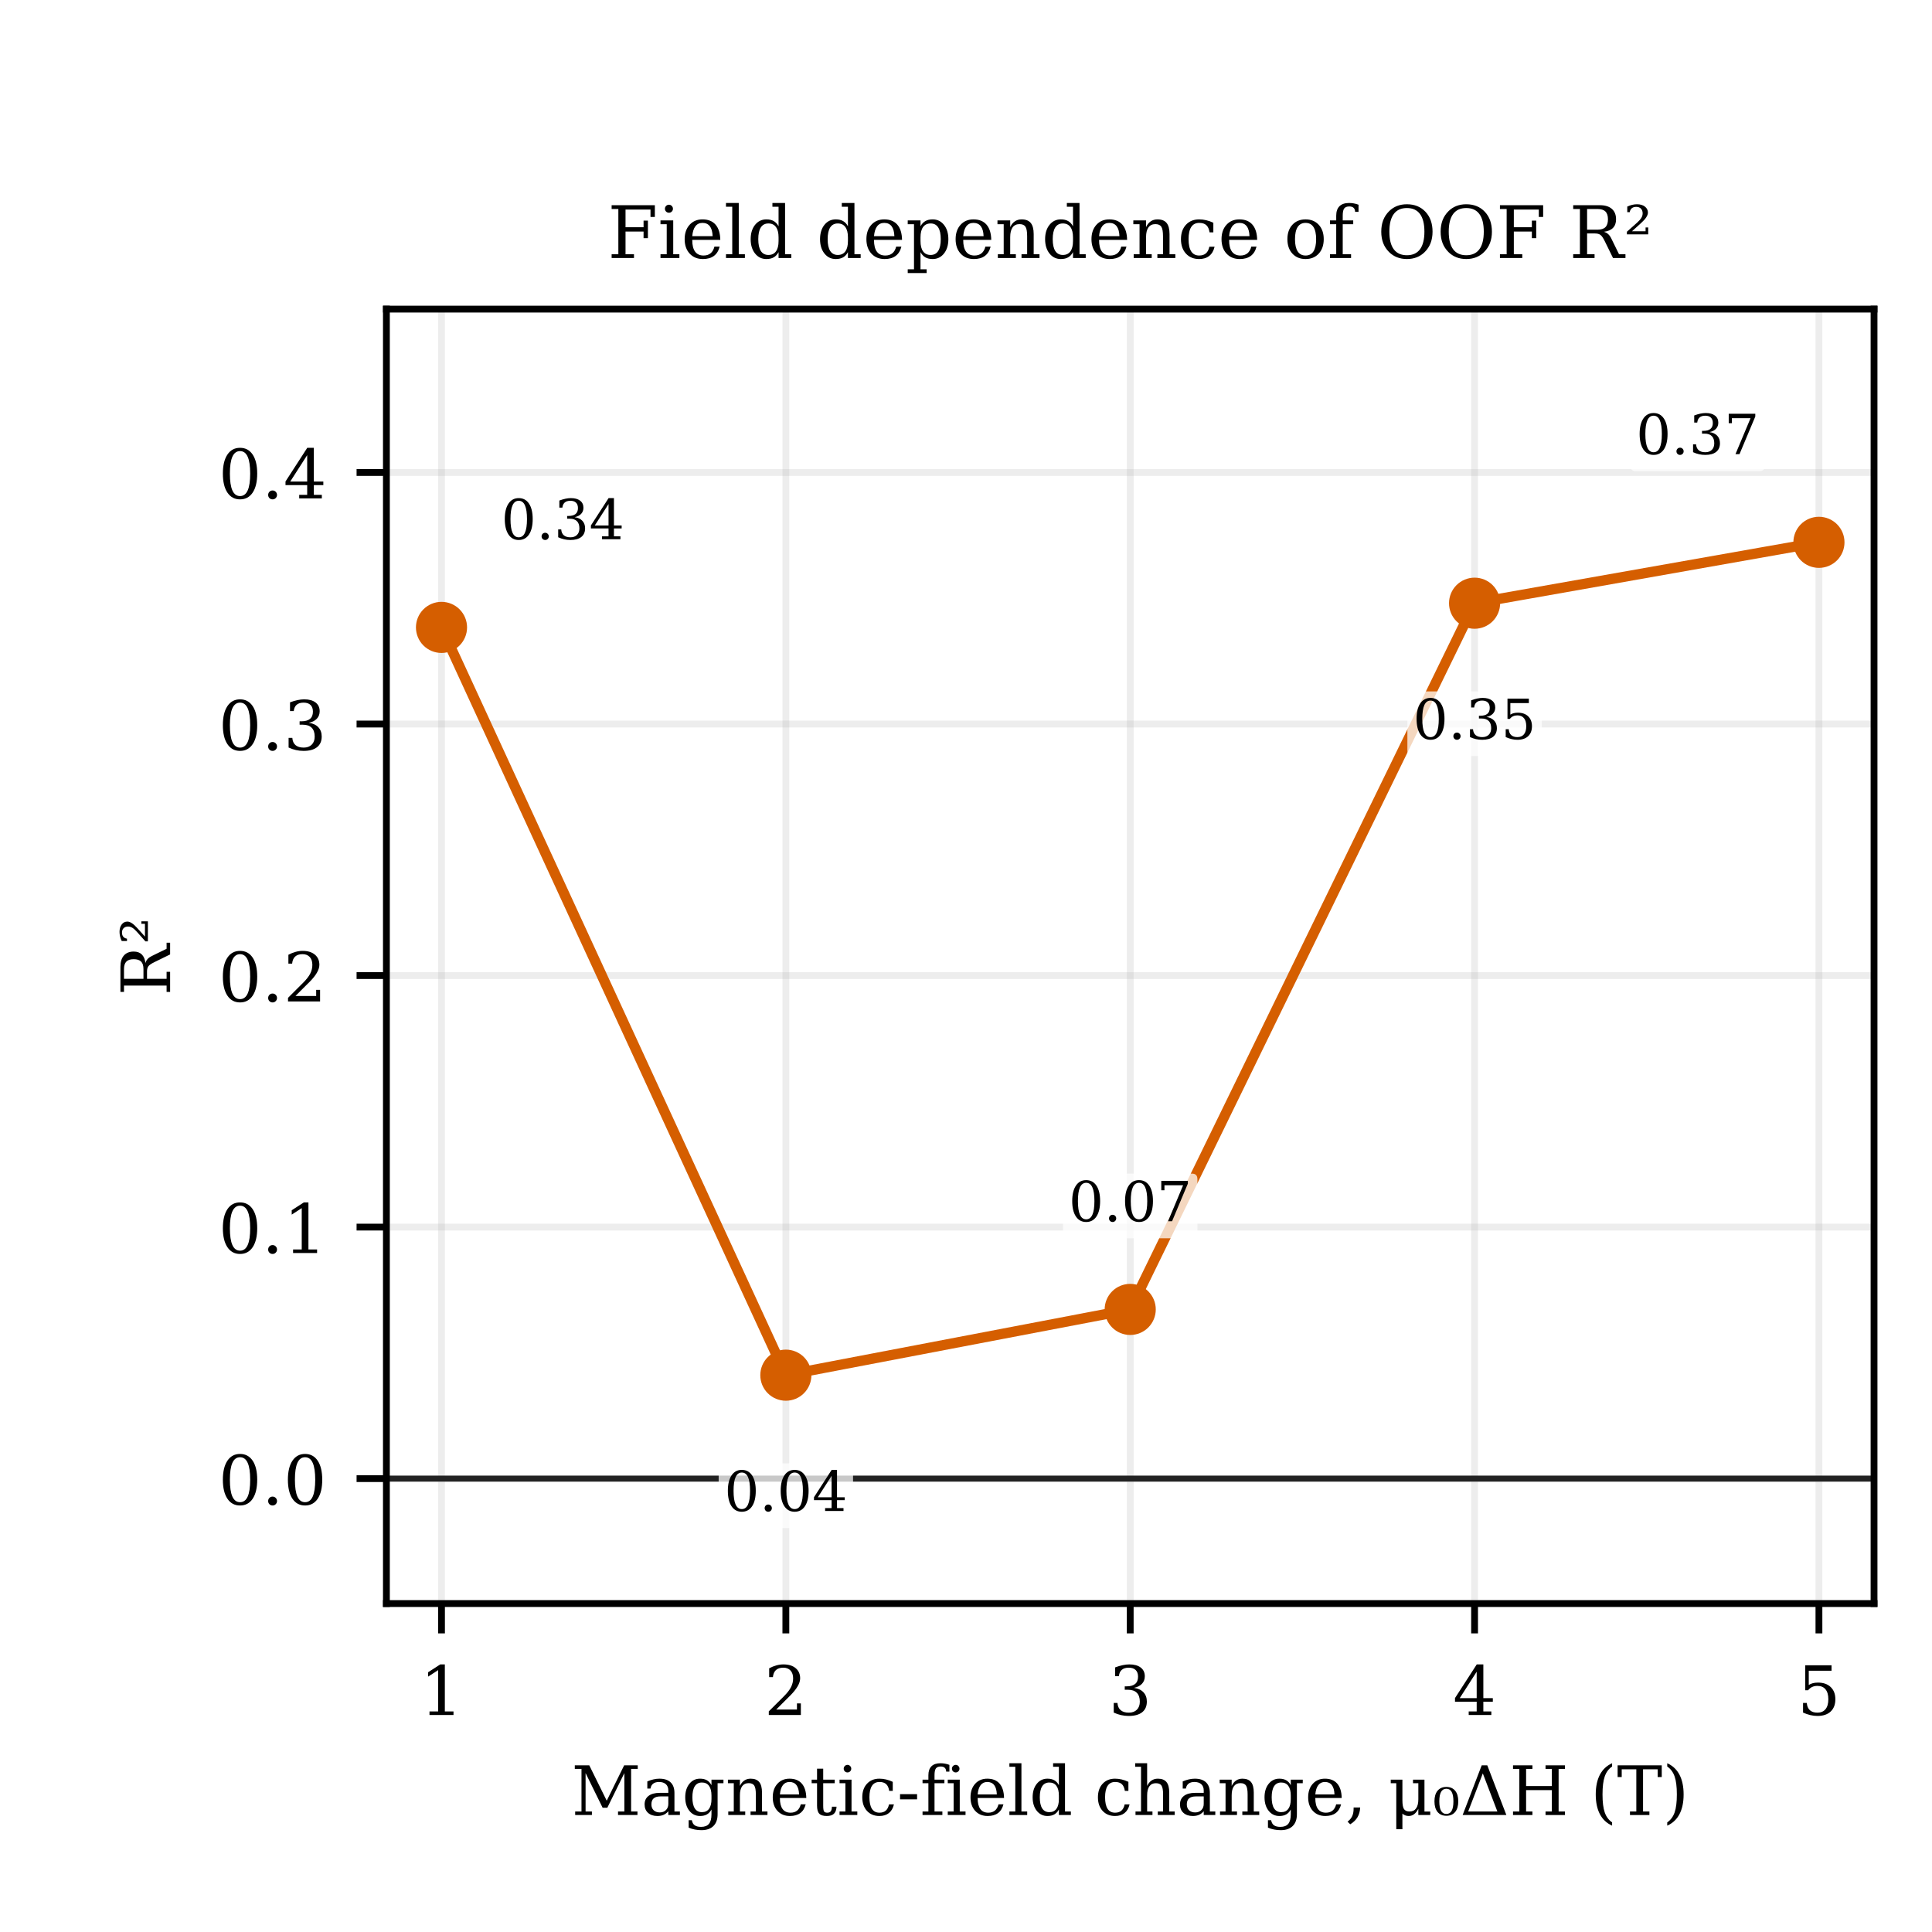
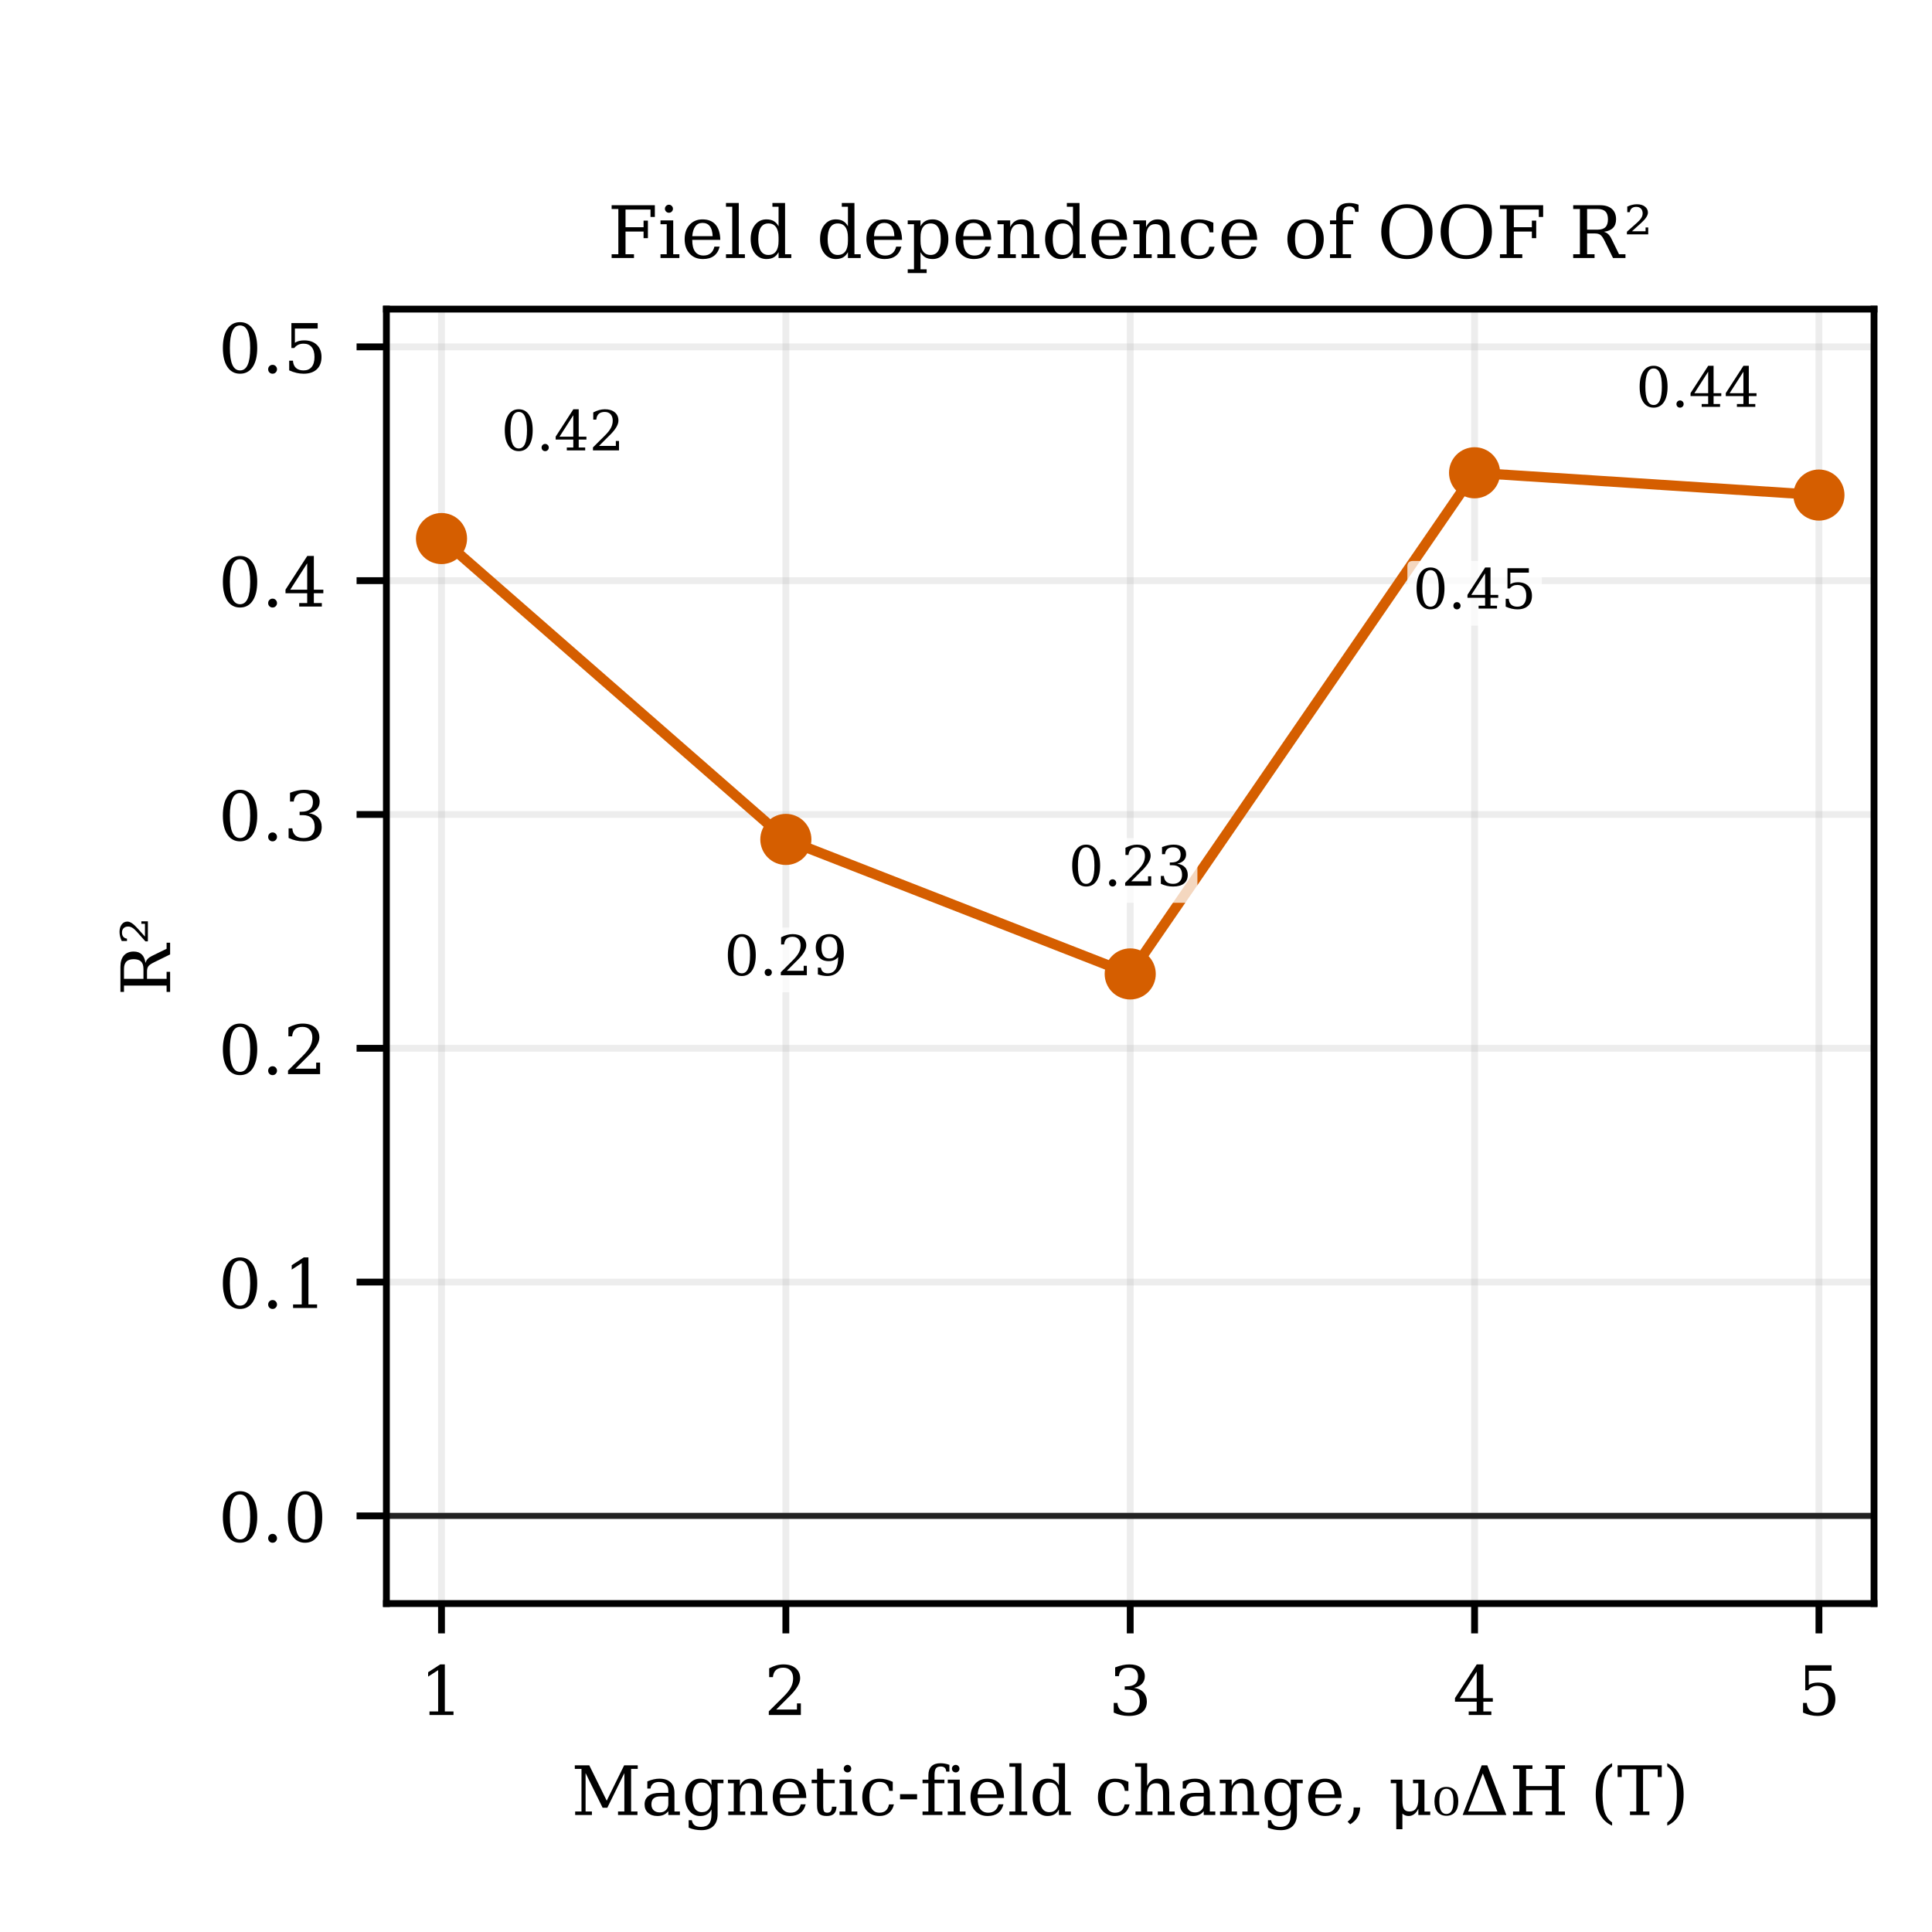
<svg xmlns="http://www.w3.org/2000/svg" xmlns:xlink="http://www.w3.org/1999/xlink" width="226.772pt" height="226.772pt" viewBox="0 0 226.772 226.772" version="1.1">
  <defs>
    <style type="text/css">*{stroke-linejoin: round; stroke-linecap: butt}</style>
  </defs>
  <g id="figure_1">
    <g id="patch_1">
      <path d="M 0 226.772  L 226.772 226.772  L 226.772 0  L 0 0  z " style="fill: #ffffff" />
    </g>
    <g id="axes_1">
      <g id="patch_2">
        <path d="M 45.354 188.22  L 219.969 188.22  L 219.969 36.283  L 45.354 36.283  z " style="fill: #ffffff" />
      </g>
      <g id="matplotlib.axis_1">
        <g id="xtick_1">
          <g id="line2d_1">
-             <path d="M 51.822 188.22  L 51.822 36.283  " clip-path="url(#p100833648e)" style="fill: none; stroke: #b0b0b0; stroke-opacity: 0.22; stroke-width: 0.8; stroke-linecap: square" />
+             <path d="M 51.822 188.22  L 51.822 36.283  " clip-path="url(#pf05c2eb277)" style="fill: none; stroke: #b0b0b0; stroke-opacity: 0.22; stroke-width: 0.8; stroke-linecap: square" />
          </g>
          <g id="line2d_2">
            <defs>
-               <path id="mc853aee08e" d="M 0 0  L 0 3.5  " style="stroke: #000000; stroke-width: 0.8" />
+               <path id="m3aea93066d" d="M 0 0  L 0 3.5  " style="stroke: #000000; stroke-width: 0.8" />
            </defs>
            <g>
-               <use xlink:href="#mc853aee08e" x="51.822" y="188.22" style="stroke: #000000; stroke-width: 0.8" />
+               <use xlink:href="#m3aea93066d" x="51.822" y="188.22" style="stroke: #000000; stroke-width: 0.8" />
            </g>
          </g>
          <g id="text_1">
            <g transform="translate(49.27652 201.2992) scale(0.08 -0.08)">
              <defs>
                <path id="DejaVuSerif-31" d="M 909 0  L 909 331  L 1722 331  L 1722 4213  L 781 3603  L 781 4013  L 1919 4750  L 2350 4750  L 2350 331  L 3163 331  L 3163 0  L 909 0  z " transform="scale(0.015625)" />
              </defs>
              <use xlink:href="#DejaVuSerif-31" />
            </g>
          </g>
        </g>
        <g id="xtick_2">
          <g id="line2d_3">
-             <path d="M 92.241 188.22  L 92.241 36.283  " clip-path="url(#p100833648e)" style="fill: none; stroke: #b0b0b0; stroke-opacity: 0.22; stroke-width: 0.8; stroke-linecap: square" />
+             <path d="M 92.241 188.22  L 92.241 36.283  " clip-path="url(#pf05c2eb277)" style="fill: none; stroke: #b0b0b0; stroke-opacity: 0.22; stroke-width: 0.8; stroke-linecap: square" />
          </g>
          <g id="line2d_4">
            <g>
-               <use xlink:href="#mc853aee08e" x="92.241" y="188.22" style="stroke: #000000; stroke-width: 0.8" />
+               <use xlink:href="#m3aea93066d" x="92.241" y="188.22" style="stroke: #000000; stroke-width: 0.8" />
            </g>
          </g>
          <g id="text_2">
            <g transform="translate(89.69647 201.2992) scale(0.08 -0.08)">
              <defs>
                <path id="DejaVuSerif-32" d="M 819 3553  L 469 3553  L 469 4384  Q 803 4563 1142 4656  Q 1481 4750 1806 4750  Q 2534 4750 2956 4397  Q 3378 4044 3378 3438  Q 3378 2753 2422 1800  Q 2347 1728 2309 1691  L 1131 513  L 3078 513  L 3078 1088  L 3444 1088  L 3444 0  L 434 0  L 434 341  L 1850 1753  Q 2319 2222 2519 2614  Q 2719 3006 2719 3438  Q 2719 3909 2473 4175  Q 2228 4441 1797 4441  Q 1350 4441 1106 4219  Q 863 3997 819 3553  z " transform="scale(0.015625)" />
              </defs>
              <use xlink:href="#DejaVuSerif-32" />
            </g>
          </g>
        </g>
        <g id="xtick_3">
          <g id="line2d_5">
-             <path d="M 132.661 188.22  L 132.661 36.283  " clip-path="url(#p100833648e)" style="fill: none; stroke: #b0b0b0; stroke-opacity: 0.22; stroke-width: 0.8; stroke-linecap: square" />
+             <path d="M 132.661 188.22  L 132.661 36.283  " clip-path="url(#pf05c2eb277)" style="fill: none; stroke: #b0b0b0; stroke-opacity: 0.22; stroke-width: 0.8; stroke-linecap: square" />
          </g>
          <g id="line2d_6">
            <g>
-               <use xlink:href="#mc853aee08e" x="132.661" y="188.22" style="stroke: #000000; stroke-width: 0.8" />
+               <use xlink:href="#m3aea93066d" x="132.661" y="188.22" style="stroke: #000000; stroke-width: 0.8" />
            </g>
          </g>
          <g id="text_3">
            <g transform="translate(130.1164 201.2992) scale(0.08 -0.08)">
              <defs>
                <path id="DejaVuSerif-33" d="M 622 4469  Q 988 4606 1323 4678  Q 1659 4750 1953 4750  Q 2638 4750 3022 4454  Q 3406 4159 3406 3634  Q 3406 3213 3140 2930  Q 2875 2647 2388 2547  Q 2963 2466 3280 2130  Q 3597 1794 3597 1259  Q 3597 606 3158 257  Q 2719 -91 1894 -91  Q 1528 -91 1179 -12  Q 831 66 488 225  L 488 1131  L 838 1131  Q 869 681 1141 450  Q 1413 219 1906 219  Q 2384 219 2661 495  Q 2938 772 2938 1253  Q 2938 1803 2653 2086  Q 2369 2369 1819 2369  L 1522 2369  L 1522 2688  L 1678 2688  Q 2225 2688 2498 2914  Q 2772 3141 2772 3597  Q 2772 4006 2547 4223  Q 2322 4441 1900 4441  Q 1478 4441 1245 4241  Q 1013 4041 972 3647  L 622 3647  L 622 4469  z " transform="scale(0.015625)" />
              </defs>
              <use xlink:href="#DejaVuSerif-33" />
            </g>
          </g>
        </g>
        <g id="xtick_4">
          <g id="line2d_7">
-             <path d="M 173.081 188.22  L 173.081 36.283  " clip-path="url(#p100833648e)" style="fill: none; stroke: #b0b0b0; stroke-opacity: 0.22; stroke-width: 0.8; stroke-linecap: square" />
+             <path d="M 173.081 188.22  L 173.081 36.283  " clip-path="url(#pf05c2eb277)" style="fill: none; stroke: #b0b0b0; stroke-opacity: 0.22; stroke-width: 0.8; stroke-linecap: square" />
          </g>
          <g id="line2d_8">
            <g>
-               <use xlink:href="#mc853aee08e" x="173.081" y="188.22" style="stroke: #000000; stroke-width: 0.8" />
+               <use xlink:href="#m3aea93066d" x="173.081" y="188.22" style="stroke: #000000; stroke-width: 0.8" />
            </g>
          </g>
          <g id="text_4">
            <g transform="translate(170.5364 201.2992) scale(0.08 -0.08)">
              <defs>
                <path id="DejaVuSerif-34" d="M 2234 1581  L 2234 4063  L 641 1581  L 2234 1581  z M 3609 0  L 1484 0  L 1484 331  L 2234 331  L 2234 1247  L 197 1247  L 197 1588  L 2241 4750  L 2859 4750  L 2859 1581  L 3750 1581  L 3750 1247  L 2859 1247  L 2859 331  L 3609 331  L 3609 0  z " transform="scale(0.015625)" />
              </defs>
              <use xlink:href="#DejaVuSerif-34" />
            </g>
          </g>
        </g>
        <g id="xtick_5">
          <g id="line2d_9">
-             <path d="M 213.501 188.22  L 213.501 36.283  " clip-path="url(#p100833648e)" style="fill: none; stroke: #b0b0b0; stroke-opacity: 0.22; stroke-width: 0.8; stroke-linecap: square" />
+             <path d="M 213.501 188.22  L 213.501 36.283  " clip-path="url(#pf05c2eb277)" style="fill: none; stroke: #b0b0b0; stroke-opacity: 0.22; stroke-width: 0.8; stroke-linecap: square" />
          </g>
          <g id="line2d_10">
            <g>
-               <use xlink:href="#mc853aee08e" x="213.501" y="188.22" style="stroke: #000000; stroke-width: 0.8" />
+               <use xlink:href="#m3aea93066d" x="213.501" y="188.22" style="stroke: #000000; stroke-width: 0.8" />
            </g>
          </g>
          <g id="text_5">
            <g transform="translate(210.9563 201.2992) scale(0.08 -0.08)">
              <defs>
                <path id="DejaVuSerif-35" d="M 3219 4666  L 3219 4153  L 1081 4153  L 1081 2816  Q 1244 2928 1461 2984  Q 1678 3041 1947 3041  Q 2703 3041 3140 2622  Q 3578 2203 3578 1478  Q 3578 738 3136 323  Q 2694 -91 1894 -91  Q 1572 -91 1234 -12  Q 897 66 544 225  L 544 1131  L 897 1131  Q 925 688 1179 453  Q 1434 219 1894 219  Q 2388 219 2653 544  Q 2919 869 2919 1478  Q 2919 2084 2655 2407  Q 2391 2731 1894 2731  Q 1613 2731 1398 2631  Q 1184 2531 1019 2322  L 750 2322  L 750 4666  L 3219 4666  z " transform="scale(0.015625)" />
              </defs>
              <use xlink:href="#DejaVuSerif-35" />
            </g>
          </g>
        </g>
        <g id="text_6">
          <g transform="translate(67.07017 213.0417) scale(0.08 -0.08)">
            <defs>
              <path id="DejaVuSerif-4d" d="M 353 0  L 353 331  L 947 331  L 947 4331  L 319 4331  L 319 4666  L 1678 4666  L 3316 1344  L 4953 4666  L 6228 4666  L 6228 4331  L 5606 4331  L 5606 331  L 6203 331  L 6203 0  L 4378 0  L 4378 331  L 4972 331  L 4972 3938  L 3372 684  L 2931 684  L 1331 3938  L 1331 331  L 1925 331  L 1925 0  L 353 0  z " transform="scale(0.015625)" />
              <path id="DejaVuSerif-61" d="M 2547 1044  L 2547 1747  L 1806 1747  Q 1378 1747 1168 1562  Q 959 1378 959 997  Q 959 650 1171 447  Q 1384 244 1747 244  Q 2106 244 2326 466  Q 2547 688 2547 1044  z M 3122 2075  L 3122 331  L 3634 331  L 3634 0  L 2547 0  L 2547 359  Q 2356 128 2106 18  Q 1856 -91 1522 -91  Q 969 -91 644 203  Q 319 497 319 997  Q 319 1513 691 1797  Q 1063 2081 1741 2081  L 2547 2081  L 2547 2309  Q 2547 2688 2317 2895  Q 2088 3103 1672 3103  Q 1328 3103 1125 2947  Q 922 2791 872 2484  L 575 2484  L 575 3156  Q 875 3284 1158 3348  Q 1441 3413 1709 3413  Q 2400 3413 2761 3070  Q 3122 2728 3122 2075  z " transform="scale(0.015625)" />
              <path id="DejaVuSerif-67" d="M 3359 2988  L 3359 72  Q 3359 -644 2965 -1033  Q 2572 -1422 1844 -1422  Q 1516 -1422 1216 -1362  Q 916 -1303 641 -1184  L 641 -488  L 941 -488  Q 997 -813 1206 -963  Q 1416 -1113 1806 -1113  Q 2313 -1113 2548 -827  Q 2784 -541 2784 72  L 2784 519  Q 2616 206 2355 57  Q 2094 -91 1709 -91  Q 1097 -91 708 395  Q 319 881 319 1663  Q 319 2444 706 2928  Q 1094 3413 1709 3413  Q 2094 3413 2355 3264  Q 2616 3116 2784 2803  L 2784 3322  L 3909 3322  L 3909 2988  L 3359 2988  z M 2784 1825  Q 2784 2422 2554 2737  Q 2325 3053 1888 3053  Q 1444 3053 1217 2703  Q 991 2353 991 1663  Q 991 975 1217 622  Q 1444 269 1888 269  Q 2325 269 2554 583  Q 2784 897 2784 1497  L 2784 1825  z " transform="scale(0.015625)" />
              <path id="DejaVuSerif-6e" d="M 263 0  L 263 331  L 781 331  L 781 2988  L 231 2988  L 231 3322  L 1356 3322  L 1356 2731  Q 1516 3069 1770 3241  Q 2025 3413 2363 3413  Q 2913 3413 3172 3097  Q 3431 2781 3431 2113  L 3431 331  L 3944 331  L 3944 0  L 2356 0  L 2356 331  L 2853 331  L 2853 1931  Q 2853 2541 2703 2767  Q 2553 2994 2175 2994  Q 1775 2994 1565 2701  Q 1356 2409 1356 1850  L 1356 331  L 1856 331  L 1856 0  L 263 0  z " transform="scale(0.015625)" />
              <path id="DejaVuSerif-65" d="M 3469 1600  L 991 1600  L 991 1575  Q 991 903 1244 561  Q 1497 219 1991 219  Q 2369 219 2611 417  Q 2853 616 2950 1006  L 3413 1006  Q 3275 459 2904 184  Q 2534 -91 1931 -91  Q 1203 -91 761 389  Q 319 869 319 1663  Q 319 2450 753 2931  Q 1188 3413 1894 3413  Q 2647 3413 3050 2948  Q 3453 2484 3469 1600  z M 2791 1931  Q 2772 2513 2545 2808  Q 2319 3103 1894 3103  Q 1497 3103 1269 2806  Q 1041 2509 991 1931  L 2791 1931  z " transform="scale(0.015625)" />
              <path id="DejaVuSerif-74" d="M 691 2988  L 184 2988  L 184 3322  L 691 3322  L 691 4353  L 1269 4353  L 1269 3322  L 2350 3322  L 2350 2988  L 1269 2988  L 1269 878  Q 1269 456 1350 337  Q 1431 219 1650 219  Q 1875 219 1978 351  Q 2081 484 2088 781  L 2522 781  Q 2497 328 2275 118  Q 2053 -91 1600 -91  Q 1103 -91 897 129  Q 691 350 691 878  L 691 2988  z " transform="scale(0.015625)" />
              <path id="DejaVuSerif-69" d="M 622 4353  Q 622 4497 726 4603  Q 831 4709 978 4709  Q 1122 4709 1226 4603  Q 1331 4497 1331 4353  Q 1331 4206 1228 4103  Q 1125 4000 978 4000  Q 831 4000 726 4103  Q 622 4206 622 4353  z M 1356 331  L 1900 331  L 1900 0  L 231 0  L 231 331  L 781 331  L 781 2988  L 231 2988  L 231 3322  L 1356 3322  L 1356 331  z " transform="scale(0.015625)" />
              <path id="DejaVuSerif-63" d="M 3291 997  Q 3169 466 2822 187  Q 2475 -91 1925 -91  Q 1200 -91 759 389  Q 319 869 319 1663  Q 319 2459 759 2936  Q 1200 3413 1925 3413  Q 2241 3413 2553 3339  Q 2866 3266 3181 3116  L 3181 2266  L 2847 2266  Q 2781 2703 2561 2903  Q 2341 3103 1931 3103  Q 1466 3103 1228 2742  Q 991 2381 991 1663  Q 991 944 1227 581  Q 1463 219 1931 219  Q 2303 219 2525 412  Q 2747 606 2828 997  L 3291 997  z " transform="scale(0.015625)" />
              <path id="DejaVuSerif-2d" d="M 281 1959  L 1881 1959  L 1881 1472  L 281 1472  L 281 1959  z " transform="scale(0.015625)" />
              <path id="DejaVuSerif-66" d="M 2753 4078  L 2450 4078  Q 2447 4313 2317 4434  Q 2188 4556 1941 4556  Q 1619 4556 1487 4379  Q 1356 4203 1356 3750  L 1356 3322  L 2284 3322  L 2284 2988  L 1356 2988  L 1356 331  L 2094 331  L 2094 0  L 231 0  L 231 331  L 781 331  L 781 2988  L 231 2988  L 231 3322  L 781 3322  L 781 3738  Q 781 4294 1070 4578  Q 1359 4863 1919 4863  Q 2128 4863 2337 4825  Q 2547 4788 2753 4709  L 2753 4078  z " transform="scale(0.015625)" />
              <path id="DejaVuSerif-6c" d="M 1313 331  L 1856 331  L 1856 0  L 184 0  L 184 331  L 738 331  L 738 4531  L 184 4531  L 184 4863  L 1313 4863  L 1313 331  z " transform="scale(0.015625)" />
              <path id="DejaVuSerif-64" d="M 3359 331  L 3909 331  L 3909 0  L 2784 0  L 2784 519  Q 2616 206 2355 57  Q 2094 -91 1709 -91  Q 1097 -91 708 395  Q 319 881 319 1663  Q 319 2444 706 2928  Q 1094 3413 1709 3413  Q 2094 3413 2355 3264  Q 2616 3116 2784 2803  L 2784 4531  L 2241 4531  L 2241 4863  L 3359 4863  L 3359 331  z M 2784 1497  L 2784 1825  Q 2784 2422 2554 2737  Q 2325 3053 1888 3053  Q 1444 3053 1217 2703  Q 991 2353 991 1663  Q 991 975 1217 622  Q 1444 269 1888 269  Q 2325 269 2554 583  Q 2784 897 2784 1497  z " transform="scale(0.015625)" />
              <path id="DejaVuSerif-20" transform="scale(0.015625)" />
              <path id="DejaVuSerif-68" d="M 263 0  L 263 331  L 781 331  L 781 4531  L 231 4531  L 231 4863  L 1356 4863  L 1356 2731  Q 1516 3069 1770 3241  Q 2025 3413 2363 3413  Q 2913 3413 3172 3097  Q 3431 2781 3431 2113  L 3431 331  L 3944 331  L 3944 0  L 2356 0  L 2356 331  L 2853 331  L 2853 1931  Q 2853 2541 2704 2764  Q 2556 2988 2175 2988  Q 1775 2988 1565 2697  Q 1356 2406 1356 1850  L 1356 331  L 1856 331  L 1856 0  L 263 0  z " transform="scale(0.015625)" />
              <path id="DejaVuSerif-2c" d="M 231 -622  Q 525 -406 662 -114  Q 800 178 800 594  L 800 709  L 1416 709  Q 1391 175 1164 -208  Q 938 -591 481 -872  L 231 -622  z " transform="scale(0.015625)" />
              <path id="DejaVuSerif-3bc" d="M 2309 3322  L 3384 3322  L 3384 325  L 3928 325  L 3928 0  L 2809 0  L 2809 588  Q 2647 256 2417 82  Q 2188 -91 1906 -91  Q 1728 -91 1581 -34  Q 1434 22 1313 134  L 1313 -1331  L 738 -1331  L 738 2988  L 219 2988  L 219 3322  L 1313 3322  L 1313 1388  Q 1313 781 1463 556  Q 1613 331 1991 331  Q 2391 331 2600 625  Q 2809 919 2809 1478  L 2809 2988  L 2309 2988  L 2309 3322  z " transform="scale(0.015625)" />
              <path id="DejaVuSerif-2080" d="M 784 394  Q 950 101 1281 101  Q 1613 101 1778 394  Q 1944 688 1944 1285  Q 1944 1879 1778 2172  Q 1613 2466 1281 2466  Q 950 2466 784 2172  Q 619 1879 619 1285  Q 619 688 784 394  z M 2106 285  Q 1809 -71 1281 -71  Q 753 -71 456 285  Q 163 641 163 1285  Q 163 1926 456 2282  Q 753 2638 1281 2638  Q 1809 2638 2106 2282  Q 2400 1926 2400 1285  Q 2400 641 2106 285  z " transform="scale(0.015625)" />
              <path id="DejaVuSerif-394" d="M 4350 0  L 244 0  L 2034 4666  L 2559 4666  L 4350 0  z M 3506 331  L 2138 3909  L 763 331  L 3506 331  z " transform="scale(0.015625)" />
              <path id="DejaVuSerif-48" d="M 353 0  L 353 331  L 947 331  L 947 4331  L 353 4331  L 353 4666  L 2175 4666  L 2175 4331  L 1581 4331  L 1581 2719  L 4000 2719  L 4000 4331  L 3406 4331  L 3406 4666  L 5228 4666  L 5228 4331  L 4634 4331  L 4634 331  L 5228 331  L 5228 0  L 3406 0  L 3406 331  L 4000 331  L 4000 2338  L 1581 2338  L 1581 331  L 2175 331  L 2175 0  L 353 0  z " transform="scale(0.015625)" />
              <path id="DejaVuSerif-28" d="M 2041 -997  Q 1281 -656 893 83  Q 506 822 506 1931  Q 506 3044 893 3783  Q 1281 4522 2041 4863  L 2041 4556  Q 1559 4225 1350 3623  Q 1141 3022 1141 1931  Q 1141 844 1350 242  Q 1559 -359 2041 -691  L 2041 -997  z " transform="scale(0.015625)" />
              <path id="DejaVuSerif-54" d="M 1222 0  L 1222 331  L 1819 331  L 1819 4294  L 447 4294  L 447 3566  L 63 3566  L 63 4666  L 4206 4666  L 4206 3566  L 3822 3566  L 3822 4294  L 2450 4294  L 2450 331  L 3047 331  L 3047 0  L 1222 0  z " transform="scale(0.015625)" />
              <path id="DejaVuSerif-29" d="M 453 -997  L 453 -691  Q 934 -359 1145 242  Q 1356 844 1356 1931  Q 1356 3022 1145 3623  Q 934 4225 453 4556  L 453 4863  Q 1216 4522 1603 3783  Q 1991 3044 1991 1931  Q 1991 822 1603 83  Q 1216 -656 453 -997  z " transform="scale(0.015625)" />
            </defs>
            <use xlink:href="#DejaVuSerif-4d" />
            <use xlink:href="#DejaVuSerif-61" transform="translate(102.3926 0)" />
            <use xlink:href="#DejaVuSerif-67" transform="translate(162.0117 0)" />
            <use xlink:href="#DejaVuSerif-6e" transform="translate(226.0254 0)" />
            <use xlink:href="#DejaVuSerif-65" transform="translate(290.4297 0)" />
            <use xlink:href="#DejaVuSerif-74" transform="translate(349.6094 0)" />
            <use xlink:href="#DejaVuSerif-69" transform="translate(389.7949 0)" />
            <use xlink:href="#DejaVuSerif-63" transform="translate(421.7773 0)" />
            <use xlink:href="#DejaVuSerif-2d" transform="translate(477.7832 0)" />
            <use xlink:href="#DejaVuSerif-66" transform="translate(511.5723 0)" />
            <use xlink:href="#DejaVuSerif-69" transform="translate(548.584 0)" />
            <use xlink:href="#DejaVuSerif-65" transform="translate(580.5664 0)" />
            <use xlink:href="#DejaVuSerif-6c" transform="translate(639.7461 0)" />
            <use xlink:href="#DejaVuSerif-64" transform="translate(671.7285 0)" />
            <use xlink:href="#DejaVuSerif-20" transform="translate(735.7422 0)" />
            <use xlink:href="#DejaVuSerif-63" transform="translate(767.5293 0)" />
            <use xlink:href="#DejaVuSerif-68" transform="translate(823.5352 0)" />
            <use xlink:href="#DejaVuSerif-61" transform="translate(887.9395 0)" />
            <use xlink:href="#DejaVuSerif-6e" transform="translate(947.5586 0)" />
            <use xlink:href="#DejaVuSerif-67" transform="translate(1011.963 0)" />
            <use xlink:href="#DejaVuSerif-65" transform="translate(1075.977 0)" />
            <use xlink:href="#DejaVuSerif-2c" transform="translate(1135.156 0)" />
            <use xlink:href="#DejaVuSerif-20" transform="translate(1166.943 0)" />
            <use xlink:href="#DejaVuSerif-3bc" transform="translate(1198.73 0)" />
            <use xlink:href="#DejaVuSerif-2080" transform="translate(1263.721 0)" />
            <use xlink:href="#DejaVuSerif-394" transform="translate(1303.809 0)" />
            <use xlink:href="#DejaVuSerif-48" transform="translate(1376.025 0)" />
            <use xlink:href="#DejaVuSerif-20" transform="translate(1463.232 0)" />
            <use xlink:href="#DejaVuSerif-28" transform="translate(1495.02 0)" />
            <use xlink:href="#DejaVuSerif-54" transform="translate(1534.033 0)" />
            <use xlink:href="#DejaVuSerif-29" transform="translate(1600.732 0)" />
          </g>
        </g>
      </g>
      <g id="matplotlib.axis_2">
        <g id="ytick_1">
          <g id="line2d_11">
-             <path d="M 45.354 173.557  L 219.969 173.557  " clip-path="url(#p100833648e)" style="fill: none; stroke: #b0b0b0; stroke-opacity: 0.22; stroke-width: 0.8; stroke-linecap: square" />
+             <path d="M 45.354 177.929  L 219.969 177.929  " clip-path="url(#pf05c2eb277)" style="fill: none; stroke: #b0b0b0; stroke-opacity: 0.22; stroke-width: 0.8; stroke-linecap: square" />
          </g>
          <g id="line2d_12">
            <defs>
-               <path id="m8905fec836" d="M 0 0  L -3.5 0  " style="stroke: #000000; stroke-width: 0.8" />
+               <path id="mdc52f67907" d="M 0 0  L -3.5 0  " style="stroke: #000000; stroke-width: 0.8" />
            </defs>
            <g>
-               <use xlink:href="#m8905fec836" x="45.354" y="173.557" style="stroke: #000000; stroke-width: 0.8" />
+               <use xlink:href="#mdc52f67907" x="45.354" y="177.929" style="stroke: #000000; stroke-width: 0.8" />
            </g>
          </g>
          <g id="text_7">
-             <g transform="translate(25.63183 176.5961) scale(0.08 -0.08)">
+             <g transform="translate(25.63183 180.9686) scale(0.08 -0.08)">
              <defs>
                <path id="DejaVuSerif-30" d="M 2034 219  Q 2513 219 2750 744  Q 2988 1269 2988 2328  Q 2988 3391 2750 3916  Q 2513 4441 2034 4441  Q 1556 4441 1318 3916  Q 1081 3391 1081 2328  Q 1081 1269 1318 744  Q 1556 219 2034 219  z M 2034 -91  Q 1275 -91 848 546  Q 422 1184 422 2328  Q 422 3475 848 4112  Q 1275 4750 2034 4750  Q 2797 4750 3222 4112  Q 3647 3475 3647 2328  Q 3647 1184 3222 546  Q 2797 -91 2034 -91  z " transform="scale(0.015625)" />
                <path id="DejaVuSerif-2e" d="M 603 325  Q 603 500 722 622  Q 841 744 1019 744  Q 1191 744 1312 622  Q 1434 500 1434 325  Q 1434 153 1312 31  Q 1191 -91 1019 -91  Q 841 -91 722 29  Q 603 150 603 325  z " transform="scale(0.015625)" />
              </defs>
              <use xlink:href="#DejaVuSerif-30" />
              <use xlink:href="#DejaVuSerif-2e" transform="translate(63.62305 0)" />
              <use xlink:href="#DejaVuSerif-30" transform="translate(95.41016 0)" />
            </g>
          </g>
        </g>
        <g id="ytick_2">
          <g id="line2d_13">
-             <path d="M 45.354 144.033  L 219.969 144.033  " clip-path="url(#p100833648e)" style="fill: none; stroke: #b0b0b0; stroke-opacity: 0.22; stroke-width: 0.8; stroke-linecap: square" />
+             <path d="M 45.354 150.486  L 219.969 150.486  " clip-path="url(#pf05c2eb277)" style="fill: none; stroke: #b0b0b0; stroke-opacity: 0.22; stroke-width: 0.8; stroke-linecap: square" />
          </g>
          <g id="line2d_14">
            <g>
-               <use xlink:href="#m8905fec836" x="45.354" y="144.033" style="stroke: #000000; stroke-width: 0.8" />
+               <use xlink:href="#mdc52f67907" x="45.354" y="150.486" style="stroke: #000000; stroke-width: 0.8" />
            </g>
          </g>
          <g id="text_8">
-             <g transform="translate(25.63183 147.0721) scale(0.08 -0.08)">
+             <g transform="translate(25.63183 153.5254) scale(0.08 -0.08)">
              <use xlink:href="#DejaVuSerif-30" />
              <use xlink:href="#DejaVuSerif-2e" transform="translate(63.62305 0)" />
              <use xlink:href="#DejaVuSerif-31" transform="translate(95.41016 0)" />
            </g>
          </g>
        </g>
        <g id="ytick_3">
          <g id="line2d_15">
-             <path d="M 45.354 114.509  L 219.969 114.509  " clip-path="url(#p100833648e)" style="fill: none; stroke: #b0b0b0; stroke-opacity: 0.22; stroke-width: 0.8; stroke-linecap: square" />
+             <path d="M 45.354 123.043  L 219.969 123.043  " clip-path="url(#pf05c2eb277)" style="fill: none; stroke: #b0b0b0; stroke-opacity: 0.22; stroke-width: 0.8; stroke-linecap: square" />
          </g>
          <g id="line2d_16">
            <g>
-               <use xlink:href="#m8905fec836" x="45.354" y="114.509" style="stroke: #000000; stroke-width: 0.8" />
+               <use xlink:href="#mdc52f67907" x="45.354" y="123.043" style="stroke: #000000; stroke-width: 0.8" />
            </g>
          </g>
          <g id="text_9">
-             <g transform="translate(25.63183 117.5482) scale(0.08 -0.08)">
+             <g transform="translate(25.63183 126.0822) scale(0.08 -0.08)">
              <use xlink:href="#DejaVuSerif-30" />
              <use xlink:href="#DejaVuSerif-2e" transform="translate(63.62305 0)" />
              <use xlink:href="#DejaVuSerif-32" transform="translate(95.41016 0)" />
            </g>
          </g>
        </g>
        <g id="ytick_4">
          <g id="line2d_17">
-             <path d="M 45.354 84.985  L 219.969 84.985  " clip-path="url(#p100833648e)" style="fill: none; stroke: #b0b0b0; stroke-opacity: 0.22; stroke-width: 0.8; stroke-linecap: square" />
+             <path d="M 45.354 95.6  L 219.969 95.6  " clip-path="url(#pf05c2eb277)" style="fill: none; stroke: #b0b0b0; stroke-opacity: 0.22; stroke-width: 0.8; stroke-linecap: square" />
          </g>
          <g id="line2d_18">
            <g>
-               <use xlink:href="#m8905fec836" x="45.354" y="84.985" style="stroke: #000000; stroke-width: 0.8" />
+               <use xlink:href="#mdc52f67907" x="45.354" y="95.6" style="stroke: #000000; stroke-width: 0.8" />
            </g>
          </g>
          <g id="text_10">
-             <g transform="translate(25.63183 88.02418) scale(0.08 -0.08)">
+             <g transform="translate(25.63183 98.63898) scale(0.08 -0.08)">
              <use xlink:href="#DejaVuSerif-30" />
              <use xlink:href="#DejaVuSerif-2e" transform="translate(63.62305 0)" />
              <use xlink:href="#DejaVuSerif-33" transform="translate(95.41016 0)" />
            </g>
          </g>
        </g>
        <g id="ytick_5">
          <g id="line2d_19">
-             <path d="M 45.354 55.461  L 219.969 55.461  " clip-path="url(#p100833648e)" style="fill: none; stroke: #b0b0b0; stroke-opacity: 0.22; stroke-width: 0.8; stroke-linecap: square" />
+             <path d="M 45.354 68.156  L 219.969 68.156  " clip-path="url(#pf05c2eb277)" style="fill: none; stroke: #b0b0b0; stroke-opacity: 0.22; stroke-width: 0.8; stroke-linecap: square" />
          </g>
          <g id="line2d_20">
            <g>
-               <use xlink:href="#m8905fec836" x="45.354" y="55.461" style="stroke: #000000; stroke-width: 0.8" />
+               <use xlink:href="#mdc52f67907" x="45.354" y="68.156" style="stroke: #000000; stroke-width: 0.8" />
            </g>
          </g>
          <g id="text_11">
-             <g transform="translate(25.63183 58.50021) scale(0.08 -0.08)">
+             <g transform="translate(25.63183 71.19576) scale(0.08 -0.08)">
              <use xlink:href="#DejaVuSerif-30" />
              <use xlink:href="#DejaVuSerif-2e" transform="translate(63.62305 0)" />
              <use xlink:href="#DejaVuSerif-34" transform="translate(95.41016 0)" />
            </g>
          </g>
        </g>
-         <g id="text_12">
+         <g id="ytick_6">
+           <g id="line2d_21">
+             <path d="M 45.354 40.713  L 219.969 40.713  " clip-path="url(#pf05c2eb277)" style="fill: none; stroke: #b0b0b0; stroke-opacity: 0.22; stroke-width: 0.8; stroke-linecap: square" />
+           </g>
+           <g id="line2d_22">
+             <g>
+               <use xlink:href="#mdc52f67907" x="45.354" y="40.713" style="stroke: #000000; stroke-width: 0.8" />
+             </g>
+           </g>
+           <g id="text_12">
+             <g transform="translate(25.63183 43.75254) scale(0.08 -0.08)">
+               <use xlink:href="#DejaVuSerif-30" />
+               <use xlink:href="#DejaVuSerif-2e" transform="translate(63.62305 0)" />
+               <use xlink:href="#DejaVuSerif-35" transform="translate(95.41016 0)" />
+             </g>
+           </g>
+         </g>
+         <g id="text_13">
          <g transform="translate(19.96808 116.8676) rotate(-90) scale(0.08 -0.08)">
            <defs>
              <path id="DejaVuSerif-52" d="M 3066 2316  Q 3284 2256 3442 2114  Q 3600 1972 3725 1716  L 4403 331  L 4972 331  L 4972 0  L 3872 0  L 3144 1484  Q 2934 1916 2759 2042  Q 2584 2169 2278 2169  L 1581 2169  L 1581 331  L 2241 331  L 2241 0  L 353 0  L 353 331  L 947 331  L 947 4331  L 353 4331  L 353 4666  L 2719 4666  Q 3400 4666 3770 4341  Q 4141 4016 4141 3419  Q 4141 2938 3870 2661  Q 3600 2384 3066 2316  z M 1581 2503  L 2503 2503  Q 2975 2503 3200 2726  Q 3425 2950 3425 3419  Q 3425 3888 3200 4109  Q 2975 4331 2503 4331  L 1581 4331  L 1581 2503  z " transform="scale(0.015625)" />
              <path id="DejaVuSerif-b2" d="M 531 4050  L 313 4050  L 313 4544  Q 519 4644 737 4697  Q 956 4750 1172 4750  Q 1603 4750 1870 4544  Q 2138 4338 2138 4013  Q 2138 3631 1531 3088  L 1472 3034  L 728 2363  L 1931 2363  L 1931 2700  L 2163 2700  L 2163 2088  L 281 2088  L 281 2322  L 1172 3116  Q 1441 3356 1556 3547  Q 1672 3738 1672 3944  Q 1672 4209 1520 4364  Q 1369 4519 1106 4519  Q 863 4519 716 4400  Q 569 4281 531 4050  z " transform="scale(0.015625)" />
            </defs>
            <use xlink:href="#DejaVuSerif-52" />
            <use xlink:href="#DejaVuSerif-b2" transform="translate(75.29297 0)" />
          </g>
        </g>
      </g>
-       <g id="line2d_21">
-         <path d="M 51.822 73.642  L 92.241 161.414  L 132.661 153.695  L 173.081 70.803  L 213.501 63.656  " clip-path="url(#p100833648e)" style="fill: none; stroke: #d55e00; stroke-width: 1.2; stroke-linecap: square" />
+       <g id="line2d_23">
+         <path d="M 51.822 63.214  L 92.241 98.529  L 132.661 114.317  L 173.081 55.494  L 213.501 58.109  " clip-path="url(#pf05c2eb277)" style="fill: none; stroke: #d55e00; stroke-width: 1.2; stroke-linecap: square" />
        <defs>
-           <path id="mb1add99674" d="M 0 2.5  C 0.663 2.5 1.299 2.237 1.768 1.768  C 2.237 1.299 2.5 0.663 2.5 0  C 2.5 -0.663 2.237 -1.299 1.768 -1.768  C 1.299 -2.237 0.663 -2.5 0 -2.5  C -0.663 -2.5 -1.299 -2.237 -1.768 -1.768  C -2.237 -1.299 -2.5 -0.663 -2.5 0  C -2.5 0.663 -2.237 1.299 -1.768 1.768  C -1.299 2.237 -0.663 2.5 0 2.5  z " style="stroke: #d55e00" />
+           <path id="mb12e6f0ae8" d="M 0 2.5  C 0.663 2.5 1.299 2.237 1.768 1.768  C 2.237 1.299 2.5 0.663 2.5 0  C 2.5 -0.663 2.237 -1.299 1.768 -1.768  C 1.299 -2.237 0.663 -2.5 0 -2.5  C -0.663 -2.5 -1.299 -2.237 -1.768 -1.768  C -2.237 -1.299 -2.5 -0.663 -2.5 0  C -2.5 0.663 -2.237 1.299 -1.768 1.768  C -1.299 2.237 -0.663 2.5 0 2.5  z " style="stroke: #d55e00" />
        </defs>
-         <g clip-path="url(#p100833648e)">
-           <use xlink:href="#mb1add99674" x="51.822" y="73.642" style="fill: #d55e00; stroke: #d55e00" />
-           <use xlink:href="#mb1add99674" x="92.241" y="161.414" style="fill: #d55e00; stroke: #d55e00" />
-           <use xlink:href="#mb1add99674" x="132.661" y="153.695" style="fill: #d55e00; stroke: #d55e00" />
-           <use xlink:href="#mb1add99674" x="173.081" y="70.803" style="fill: #d55e00; stroke: #d55e00" />
-           <use xlink:href="#mb1add99674" x="213.501" y="63.656" style="fill: #d55e00; stroke: #d55e00" />
-         </g>
-       </g>
-       <g id="line2d_22">
-         <path d="M 45.354 173.557  L 219.969 173.557  " clip-path="url(#p100833648e)" style="fill: none; stroke: #222222; stroke-width: 0.7; stroke-linecap: square" />
+         <g clip-path="url(#pf05c2eb277)">
+           <use xlink:href="#mb12e6f0ae8" x="51.822" y="63.214" style="fill: #d55e00; stroke: #d55e00" />
+           <use xlink:href="#mb12e6f0ae8" x="92.241" y="98.529" style="fill: #d55e00; stroke: #d55e00" />
+           <use xlink:href="#mb12e6f0ae8" x="132.661" y="114.317" style="fill: #d55e00; stroke: #d55e00" />
+           <use xlink:href="#mb12e6f0ae8" x="173.081" y="55.494" style="fill: #d55e00; stroke: #d55e00" />
+           <use xlink:href="#mb12e6f0ae8" x="213.501" y="58.109" style="fill: #d55e00; stroke: #d55e00" />
+         </g>
+       </g>
+       <g id="line2d_24">
+         <path d="M 45.354 177.929  L 219.969 177.929  " clip-path="url(#pf05c2eb277)" style="fill: none; stroke: #222222; stroke-width: 0.7; stroke-linecap: square" />
      </g>
      <g id="patch_3">
        <path d="M 45.354 188.22  L 45.354 36.283  " style="fill: none; stroke: #000000; stroke-width: 0.8; stroke-linejoin: miter; stroke-linecap: square" />
      </g>
      <g id="patch_4">
        <path d="M 219.969 188.22  L 219.969 36.283  " style="fill: none; stroke: #000000; stroke-width: 0.8; stroke-linejoin: miter; stroke-linecap: square" />
      </g>
      <g id="patch_5">
        <path d="M 45.354 188.22  L 219.969 188.22  " style="fill: none; stroke: #000000; stroke-width: 0.8; stroke-linejoin: miter; stroke-linecap: square" />
      </g>
      <g id="patch_6">
        <path d="M 45.354 36.283  L 219.969 36.283  " style="fill: none; stroke: #000000; stroke-width: 0.8; stroke-linejoin: miter; stroke-linecap: square" />
      </g>
-       <g id="text_13">
+       <g id="text_14">
        <g id="patch_7">
-           <path d="M 58.822 65.292  L 73.294 65.292  Q 73.944 65.292 73.944 64.642  L 73.944 58.352  Q 73.944 57.702 73.294 57.702  L 58.822 57.702  Q 58.172 57.702 58.172 58.352  L 58.172 64.642  Q 58.172 65.292 58.822 65.292  z " style="fill: #ffffff; opacity: 0.75" />
-         </g>
-         <g transform="translate(58.82152 63.2906) scale(0.065 -0.065)">
+           <path d="M 58.822 54.864  L 73.294 54.864  Q 73.944 54.864 73.944 54.214  L 73.944 47.923  Q 73.944 47.273 73.294 47.273  L 58.822 47.273  Q 58.172 47.273 58.172 47.923  L 58.172 54.214  Q 58.172 54.864 58.822 54.864  z " style="fill: #ffffff; opacity: 0.75" />
+         </g>
+         <g transform="translate(58.82152 52.8623) scale(0.065 -0.065)">
          <use xlink:href="#DejaVuSerif-30" />
          <use xlink:href="#DejaVuSerif-2e" transform="translate(63.62305 0)" />
-           <use xlink:href="#DejaVuSerif-33" transform="translate(95.41016 0)" />
-           <use xlink:href="#DejaVuSerif-34" transform="translate(159.0332 0)" />
-         </g>
-       </g>
-       <g id="text_14">
+           <use xlink:href="#DejaVuSerif-34" transform="translate(95.41016 0)" />
+           <use xlink:href="#DejaVuSerif-32" transform="translate(159.0332 0)" />
+         </g>
+       </g>
+       <g id="text_15">
        <g id="patch_8">
-           <path d="M 85.005 179.355  L 99.478 179.355  Q 100.128 179.355 100.128 178.705  L 100.128 172.414  Q 100.128 171.764 99.478 171.764  L 85.005 171.764  Q 84.355 171.764 84.355 172.414  L 84.355 178.705  Q 84.355 179.355 85.005 179.355  z " style="fill: #ffffff; opacity: 0.75" />
-         </g>
-         <g transform="translate(85.00514 177.3531) scale(0.065 -0.065)">
-           <use xlink:href="#DejaVuSerif-30" />
-           <use xlink:href="#DejaVuSerif-2e" transform="translate(63.62305 0)" />
-           <use xlink:href="#DejaVuSerif-30" transform="translate(95.41016 0)" />
-           <use xlink:href="#DejaVuSerif-34" transform="translate(159.0332 0)" />
-         </g>
-       </g>
-       <g id="text_15">
-         <g id="patch_9">
-           <path d="M 125.425 145.345  L 139.898 145.345  Q 140.548 145.345 140.548 144.695  L 140.548 138.404  Q 140.548 137.754 139.898 137.754  L 125.425 137.754  Q 124.775 137.754 124.775 138.404  L 124.775 144.695  Q 124.775 145.345 125.425 145.345  z " style="fill: #ffffff; opacity: 0.75" />
-         </g>
-         <g transform="translate(125.4251 143.3433) scale(0.065 -0.065)">
+           <path d="M 85.005 116.47  L 99.478 116.47  Q 100.128 116.47 100.128 115.82  L 100.128 109.529  Q 100.128 108.879 99.478 108.879  L 85.005 108.879  Q 84.355 108.879 84.355 109.529  L 84.355 115.82  Q 84.355 116.47 85.005 116.47  z " style="fill: #ffffff; opacity: 0.75" />
+         </g>
+         <g transform="translate(85.00514 114.4681) scale(0.065 -0.065)">
          <defs>
-             <path id="DejaVuSerif-37" d="M 3609 4347  L 1784 0  L 1319 0  L 3059 4153  L 903 4153  L 903 3578  L 538 3578  L 538 4666  L 3609 4666  L 3609 4347  z " transform="scale(0.015625)" />
+             <path id="DejaVuSerif-39" d="M 2994 2091  Q 2784 1856 2512 1740  Q 2241 1625 1900 1625  Q 1206 1625 804 2044  Q 403 2463 403 3188  Q 403 3897 839 4323  Q 1275 4750 2003 4750  Q 2794 4750 3217 4161  Q 3641 3572 3641 2478  Q 3641 1253 3137 581  Q 2634 -91 1722 -91  Q 1475 -91 1203 -44  Q 931 3 647 97  L 647 872  L 997 872  Q 1038 556 1241 387  Q 1444 219 1784 219  Q 2391 219 2687 676  Q 2984 1134 2994 2091  z M 1978 4441  Q 1534 4441 1298 4117  Q 1063 3794 1063 3188  Q 1063 2581 1298 2256  Q 1534 1931 1978 1931  Q 2422 1931 2658 2245  Q 2894 2559 2894 3150  Q 2894 3772 2656 4106  Q 2419 4441 1978 4441  z " transform="scale(0.015625)" />
          </defs>
          <use xlink:href="#DejaVuSerif-30" />
          <use xlink:href="#DejaVuSerif-2e" transform="translate(63.62305 0)" />
-           <use xlink:href="#DejaVuSerif-30" transform="translate(95.41016 0)" />
-           <use xlink:href="#DejaVuSerif-37" transform="translate(159.0332 0)" />
+           <use xlink:href="#DejaVuSerif-32" transform="translate(95.41016 0)" />
+           <use xlink:href="#DejaVuSerif-39" transform="translate(159.0332 0)" />
        </g>
      </g>
      <g id="text_16">
-         <g id="patch_10">
-           <path d="M 165.845 88.744  L 180.318 88.744  Q 180.968 88.744 180.968 88.094  L 180.968 81.803  Q 180.968 81.153 180.318 81.153  L 165.845 81.153  Q 165.195 81.153 165.195 81.803  L 165.195 88.094  Q 165.195 88.744 165.845 88.744  z " style="fill: #ffffff; opacity: 0.75" />
-         </g>
-         <g transform="translate(165.845 86.74219) scale(0.065 -0.065)">
+         <g id="patch_9">
+           <path d="M 125.425 105.967  L 139.898 105.967  Q 140.548 105.967 140.548 105.317  L 140.548 99.026  Q 140.548 98.376 139.898 98.376  L 125.425 98.376  Q 124.775 98.376 124.775 99.026  L 124.775 105.317  Q 124.775 105.967 125.425 105.967  z " style="fill: #ffffff; opacity: 0.75" />
+         </g>
+         <g transform="translate(125.4251 103.965) scale(0.065 -0.065)">
          <use xlink:href="#DejaVuSerif-30" />
          <use xlink:href="#DejaVuSerif-2e" transform="translate(63.62305 0)" />
-           <use xlink:href="#DejaVuSerif-33" transform="translate(95.41016 0)" />
-           <use xlink:href="#DejaVuSerif-35" transform="translate(159.0332 0)" />
+           <use xlink:href="#DejaVuSerif-32" transform="translate(95.41016 0)" />
+           <use xlink:href="#DejaVuSerif-33" transform="translate(159.0332 0)" />
        </g>
      </g>
      <g id="text_17">
-         <g id="patch_11">
-           <path d="M 192.029 55.306  L 206.501 55.306  Q 207.151 55.306 207.151 54.656  L 207.151 48.365  Q 207.151 47.715 206.501 47.715  L 192.029 47.715  Q 191.379 47.715 191.379 48.365  L 191.379 54.656  Q 191.379 55.306 192.029 55.306  z " style="fill: #ffffff; opacity: 0.75" />
-         </g>
-         <g transform="translate(192.0287 53.30401) scale(0.065 -0.065)">
+         <g id="patch_10">
+           <path d="M 165.845 73.434  L 180.318 73.434  Q 180.968 73.434 180.968 72.784  L 180.968 66.494  Q 180.968 65.844 180.318 65.844  L 165.845 65.844  Q 165.195 65.844 165.195 66.494  L 165.195 72.784  Q 165.195 73.434 165.845 73.434  z " style="fill: #ffffff; opacity: 0.75" />
+         </g>
+         <g transform="translate(165.845 71.4327) scale(0.065 -0.065)">
          <use xlink:href="#DejaVuSerif-30" />
          <use xlink:href="#DejaVuSerif-2e" transform="translate(63.62305 0)" />
-           <use xlink:href="#DejaVuSerif-33" transform="translate(95.41016 0)" />
-           <use xlink:href="#DejaVuSerif-37" transform="translate(159.0332 0)" />
+           <use xlink:href="#DejaVuSerif-34" transform="translate(95.41016 0)" />
+           <use xlink:href="#DejaVuSerif-35" transform="translate(159.0332 0)" />
        </g>
      </g>
      <g id="text_18">
+         <g id="patch_11">
+           <path d="M 192.029 49.759  L 206.501 49.759  Q 207.151 49.759 207.151 49.109  L 207.151 42.819  Q 207.151 42.169 206.501 42.169  L 192.029 42.169  Q 191.379 42.169 191.379 42.819  L 191.379 49.109  Q 191.379 49.759 192.029 49.759  z " style="fill: #ffffff; opacity: 0.75" />
+         </g>
+         <g transform="translate(192.0287 47.75756) scale(0.065 -0.065)">
+           <use xlink:href="#DejaVuSerif-30" />
+           <use xlink:href="#DejaVuSerif-2e" transform="translate(63.62305 0)" />
+           <use xlink:href="#DejaVuSerif-34" transform="translate(95.41016 0)" />
+           <use xlink:href="#DejaVuSerif-34" transform="translate(159.0332 0)" />
+         </g>
+       </g>
+       <g id="text_19">
        <g transform="translate(71.32263 30.28346) scale(0.085 -0.085)">
          <defs>
            <path id="DejaVuSerif-46" d="M 353 0  L 353 331  L 947 331  L 947 4331  L 353 4331  L 353 4666  L 4172 4666  L 4172 3628  L 3788 3628  L 3788 4281  L 1581 4281  L 1581 2719  L 3175 2719  L 3175 3303  L 3559 3303  L 3559 1753  L 3175 1753  L 3175 2338  L 1581 2338  L 1581 331  L 2328 331  L 2328 0  L 353 0  z " transform="scale(0.015625)" />
            <path id="DejaVuSerif-70" d="M 1313 1825  L 1313 1497  Q 1313 897 1542 583  Q 1772 269 2209 269  Q 2650 269 2876 622  Q 3103 975 3103 1663  Q 3103 2353 2876 2703  Q 2650 3053 2209 3053  Q 1772 3053 1542 2737  Q 1313 2422 1313 1825  z M 738 2988  L 184 2988  L 184 3322  L 1313 3322  L 1313 2803  Q 1481 3116 1742 3264  Q 2003 3413 2388 3413  Q 3000 3413 3387 2928  Q 3775 2444 3775 1663  Q 3775 881 3387 395  Q 3000 -91 2388 -91  Q 2003 -91 1742 57  Q 1481 206 1313 519  L 1313 -997  L 1856 -997  L 1856 -1331  L 184 -1331  L 184 -997  L 738 -997  L 738 2988  z " transform="scale(0.015625)" />
            <path id="DejaVuSerif-6f" d="M 1925 219  Q 2388 219 2623 584  Q 2859 950 2859 1663  Q 2859 2375 2623 2739  Q 2388 3103 1925 3103  Q 1463 3103 1227 2739  Q 991 2375 991 1663  Q 991 950 1228 584  Q 1466 219 1925 219  z M 1925 -91  Q 1200 -91 759 389  Q 319 869 319 1663  Q 319 2456 758 2934  Q 1197 3413 1925 3413  Q 2653 3413 3092 2934  Q 3531 2456 3531 1663  Q 3531 869 3092 389  Q 2653 -91 1925 -91  z " transform="scale(0.015625)" />
            <path id="DejaVuSerif-4f" d="M 2625 244  Q 3391 244 3781 770  Q 4172 1297 4172 2328  Q 4172 3363 3781 3889  Q 3391 4416 2625 4416  Q 1856 4416 1465 3889  Q 1075 3363 1075 2328  Q 1075 1297 1465 770  Q 1856 244 2625 244  z M 2625 -91  Q 2150 -91 1751 65  Q 1353 222 1050 525  Q 700 875 529 1319  Q 359 1763 359 2328  Q 359 2894 529 3339  Q 700 3784 1050 4134  Q 1356 4441 1750 4595  Q 2144 4750 2625 4750  Q 3641 4750 4266 4084  Q 4891 3419 4891 2328  Q 4891 1769 4719 1320  Q 4547 872 4197 525  Q 3891 219 3497 64  Q 3103 -91 2625 -91  z " transform="scale(0.015625)" />
          </defs>
          <use xlink:href="#DejaVuSerif-46" />
          <use xlink:href="#DejaVuSerif-69" transform="translate(69.38477 0)" />
          <use xlink:href="#DejaVuSerif-65" transform="translate(101.3672 0)" />
          <use xlink:href="#DejaVuSerif-6c" transform="translate(160.5469 0)" />
          <use xlink:href="#DejaVuSerif-64" transform="translate(192.5293 0)" />
          <use xlink:href="#DejaVuSerif-20" transform="translate(256.543 0)" />
          <use xlink:href="#DejaVuSerif-64" transform="translate(288.3301 0)" />
          <use xlink:href="#DejaVuSerif-65" transform="translate(352.3438 0)" />
          <use xlink:href="#DejaVuSerif-70" transform="translate(411.5234 0)" />
          <use xlink:href="#DejaVuSerif-65" transform="translate(475.5371 0)" />
          <use xlink:href="#DejaVuSerif-6e" transform="translate(534.7168 0)" />
          <use xlink:href="#DejaVuSerif-64" transform="translate(599.1211 0)" />
          <use xlink:href="#DejaVuSerif-65" transform="translate(663.1348 0)" />
          <use xlink:href="#DejaVuSerif-6e" transform="translate(722.3145 0)" />
          <use xlink:href="#DejaVuSerif-63" transform="translate(786.7188 0)" />
          <use xlink:href="#DejaVuSerif-65" transform="translate(842.7246 0)" />
          <use xlink:href="#DejaVuSerif-20" transform="translate(901.9043 0)" />
          <use xlink:href="#DejaVuSerif-6f" transform="translate(933.6914 0)" />
          <use xlink:href="#DejaVuSerif-66" transform="translate(993.8965 0)" />
          <use xlink:href="#DejaVuSerif-20" transform="translate(1030.908 0)" />
          <use xlink:href="#DejaVuSerif-4f" transform="translate(1062.695 0)" />
          <use xlink:href="#DejaVuSerif-4f" transform="translate(1144.678 0)" />
          <use xlink:href="#DejaVuSerif-46" transform="translate(1226.66 0)" />
          <use xlink:href="#DejaVuSerif-20" transform="translate(1296.045 0)" />
          <use xlink:href="#DejaVuSerif-52" transform="translate(1327.832 0)" />
          <use xlink:href="#DejaVuSerif-b2" transform="translate(1403.125 0)" />
        </g>
      </g>
    </g>
  </g>
  <defs>
-     <clipPath id="p100833648e">
+     <clipPath id="pf05c2eb277">
      <rect x="45.354" y="36.283" width="174.614" height="151.937" />
    </clipPath>
  </defs>
</svg>
